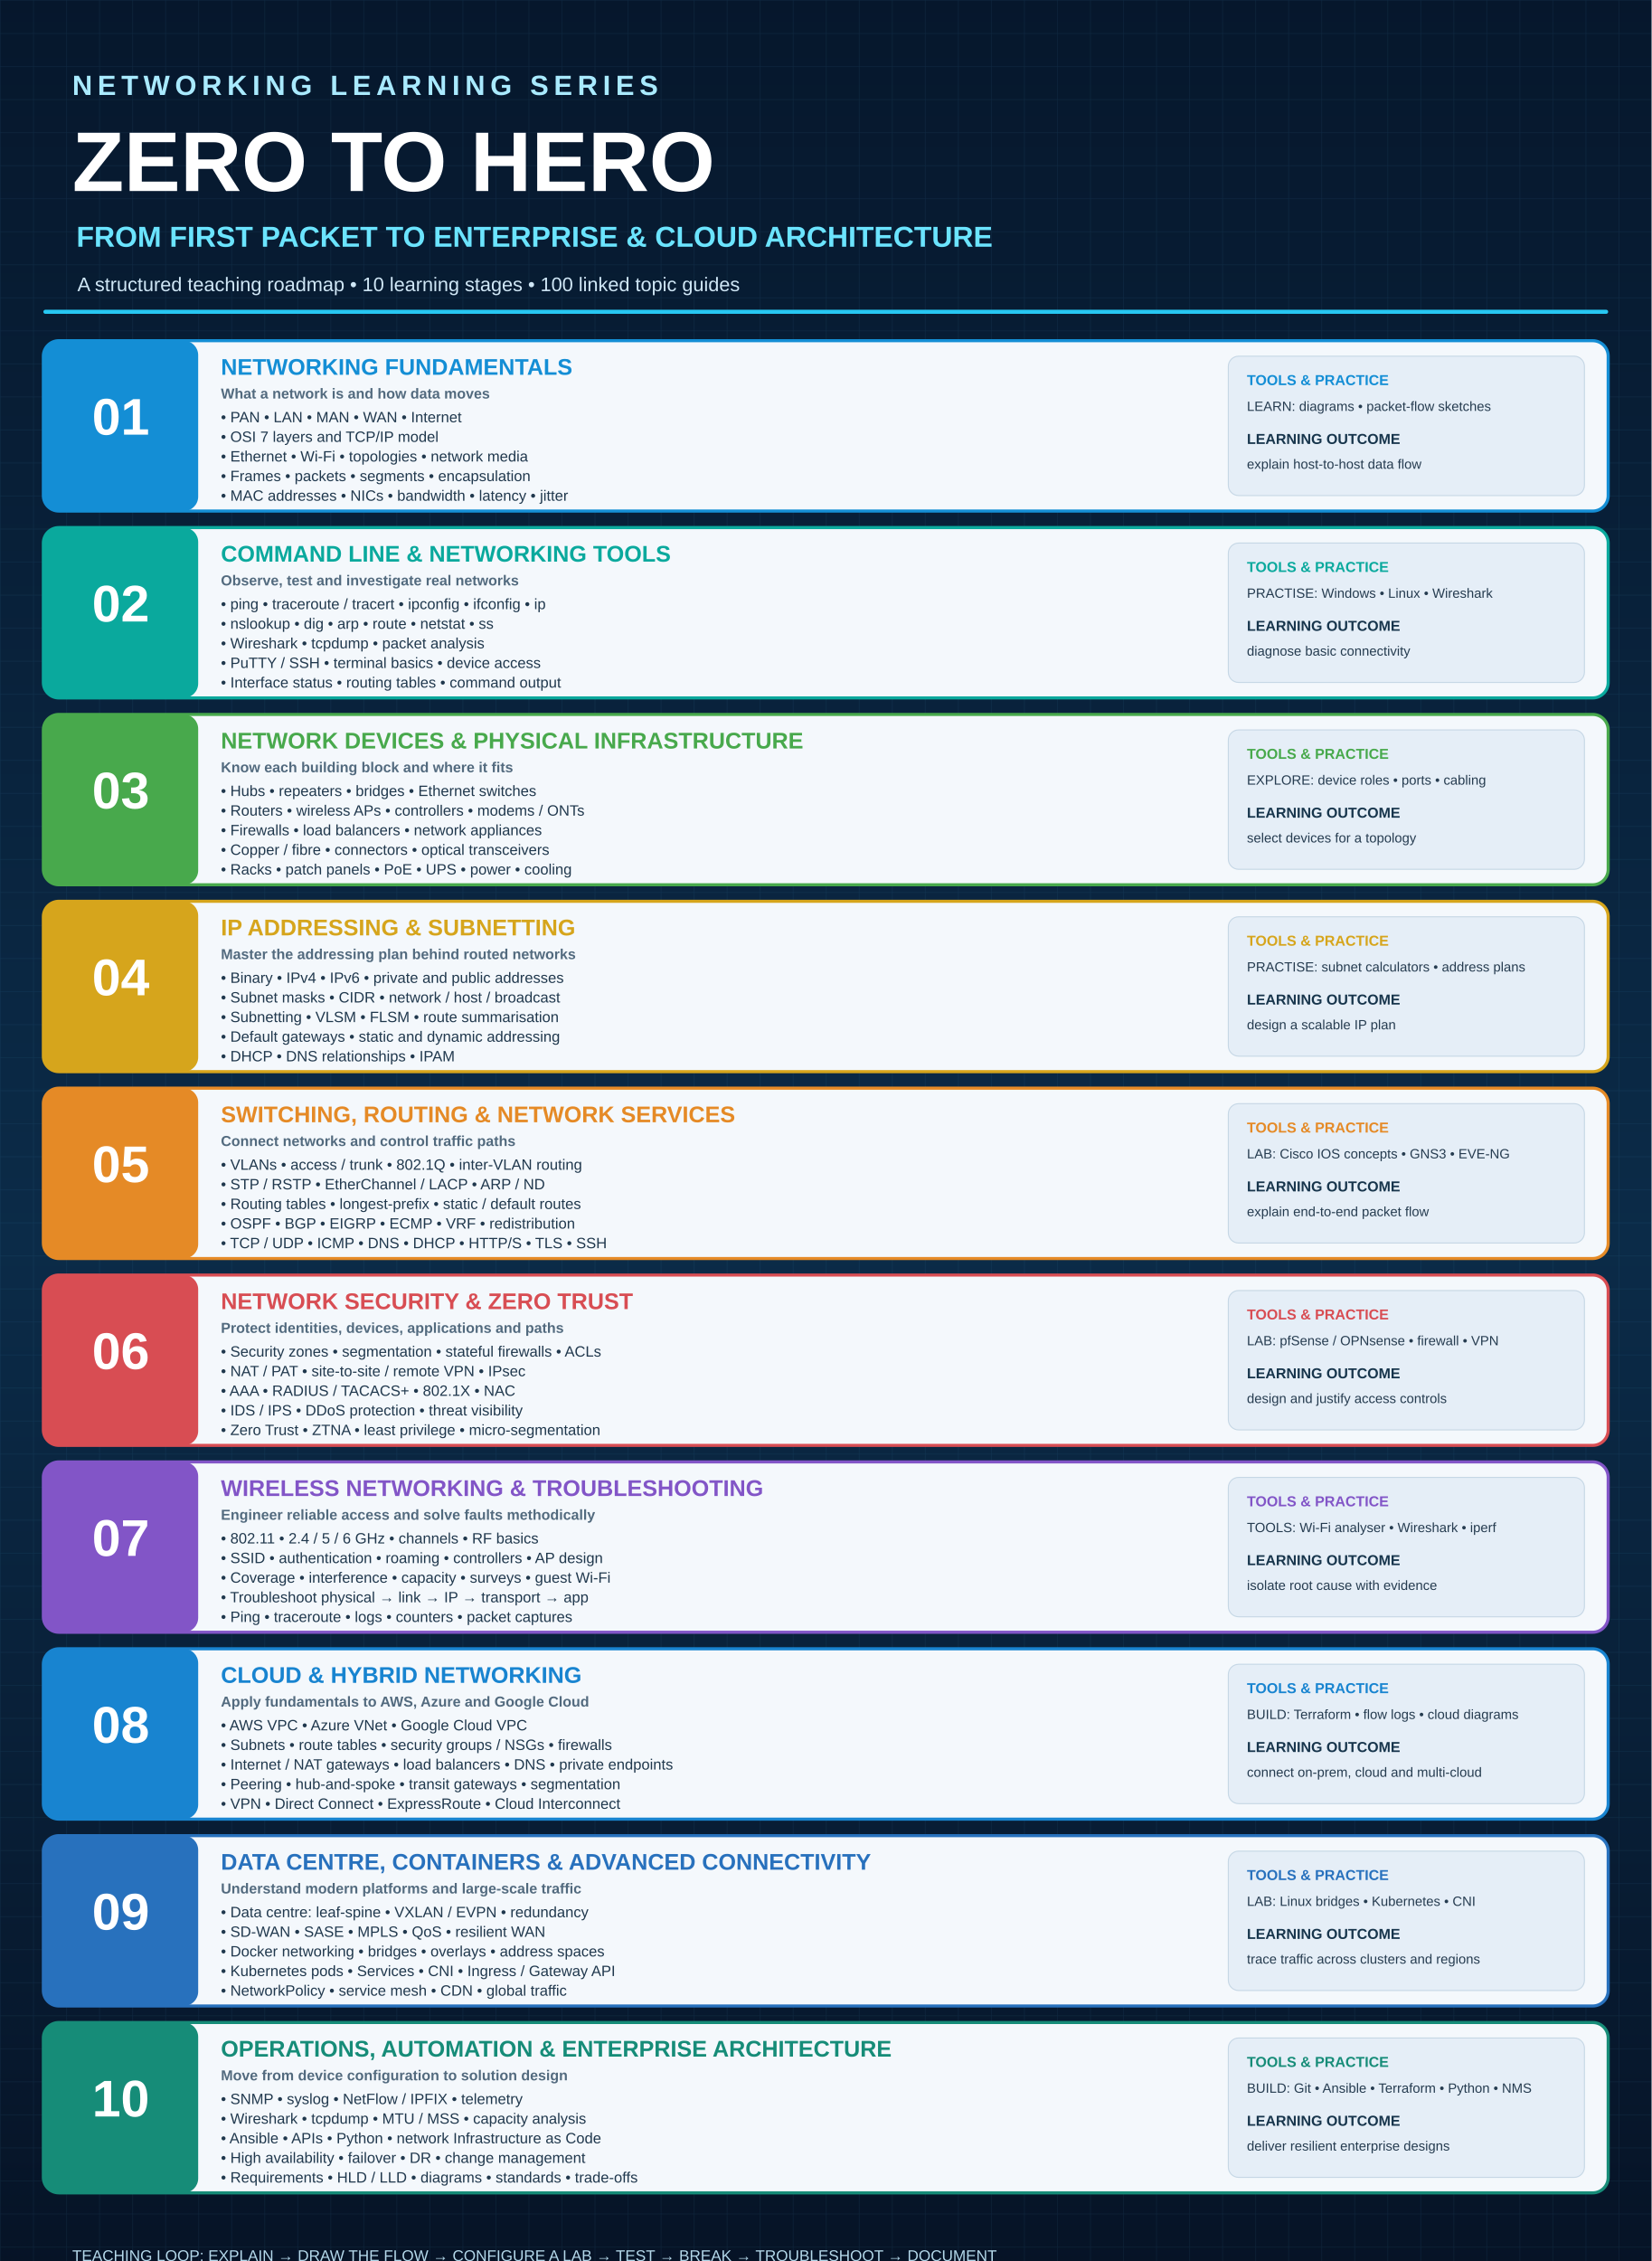
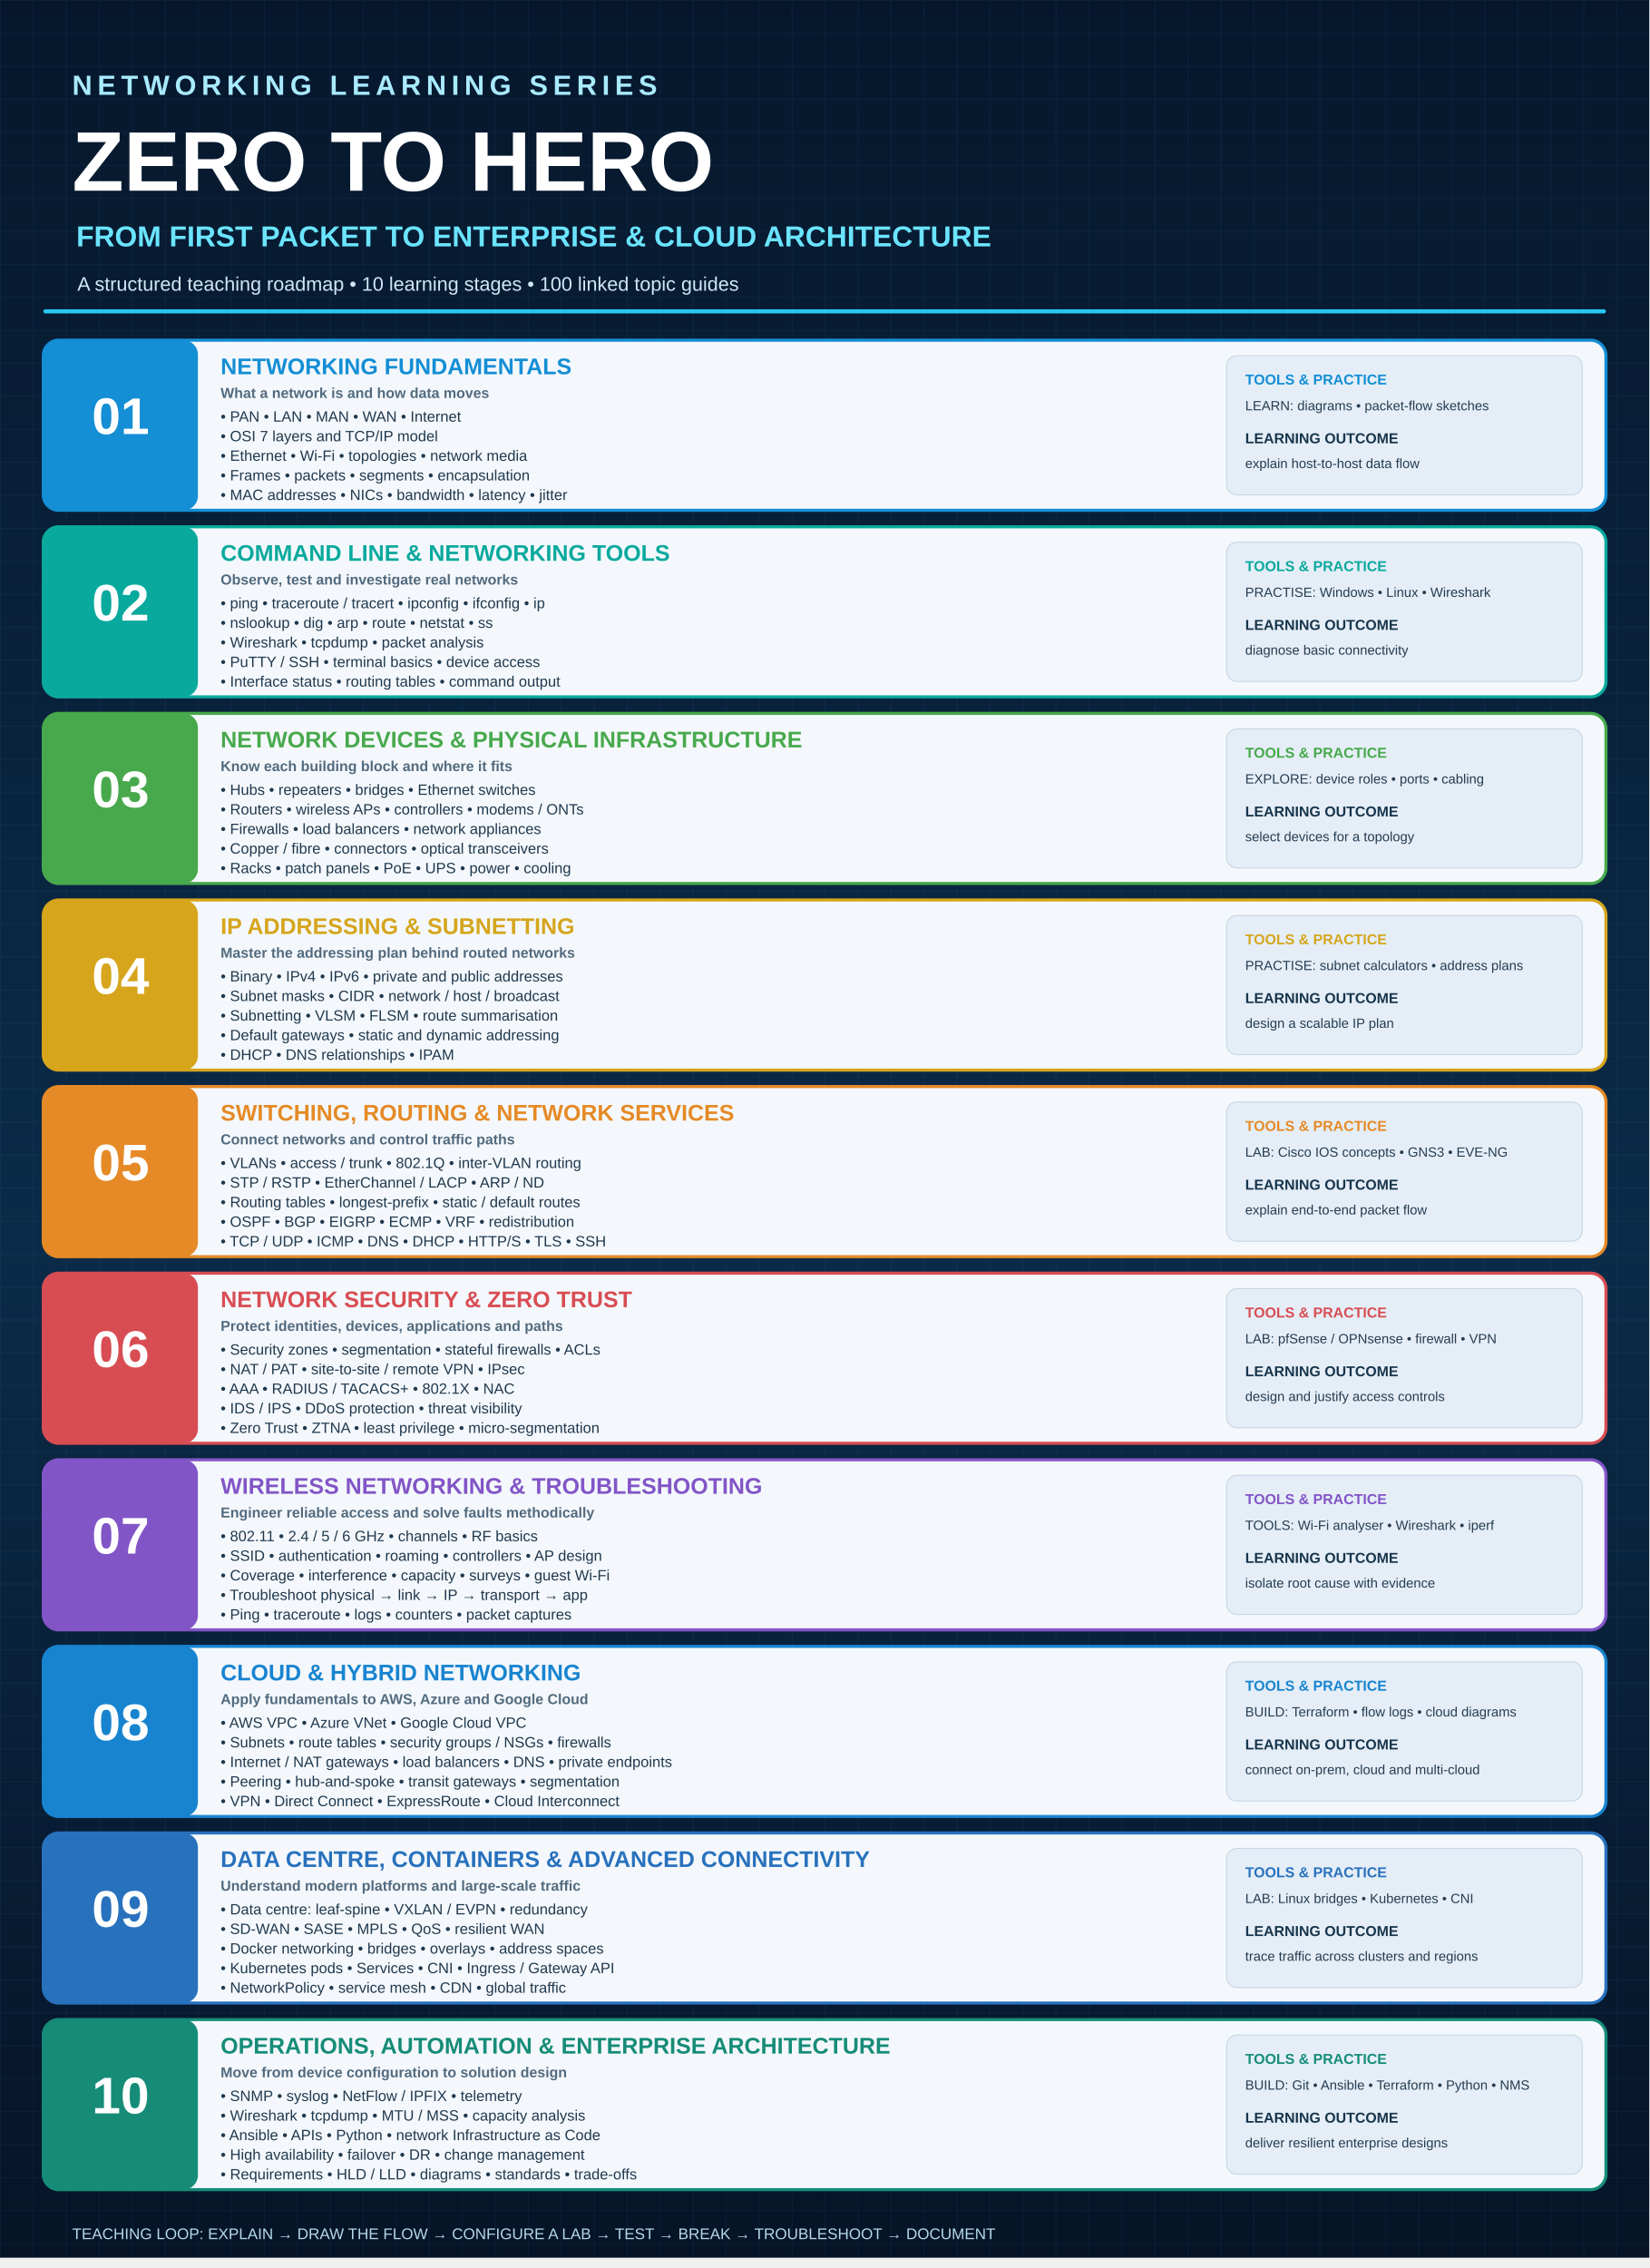
- <svg xmlns="http://www.w3.org/2000/svg" width="1600" height="2190" viewBox="0 0 1600 2190" role="img" aria-labelledby="title desc">
+ <svg xmlns="http://www.w3.org/2000/svg" width="1600" height="2200" viewBox="0 0 1600 2200" role="img" aria-labelledby="title desc">
  <defs>
    <linearGradient id="bg" x2="0" y2="1">
      <stop stop-color="#06172c" />
      <stop offset=".55" stop-color="#0b2b48" />
      <stop offset="1" stop-color="#061326" />
    </linearGradient>
    <pattern id="grid" width="32" height="32" patternUnits="userSpaceOnUse">
      <path d="M32 0H0V32" fill="none" stroke="#4ca6d0" stroke-opacity=".12" />
    </pattern>
  </defs>
  <rect width="1600" height="2190" fill="url(#bg)" />
  <rect width="1600" height="2190" fill="url(#grid)" />
  <g font-family="Arial,Helvetica,sans-serif">
    <text x="70" y="92" font-size="27" font-weight="700" fill="#a9eaff" letter-spacing="5">NETWORKING LEARNING SERIES</text>
    <text x="70" y="185" font-size="82" font-weight="900" fill="#fff">ZERO TO HERO</text>
    <text x="74" y="239" font-size="28" font-weight="700" fill="#6be4ff">FROM FIRST PACKET TO ENTERPRISE &amp; CLOUD ARCHITECTURE</text>
    <text x="75" y="282" font-size="19" fill="#d0e7f6">A structured teaching roadmap • 10 learning stages • 100 linked topic guides</text>
    <rect x="42" y="300" width="1516" height="4" rx="2" fill="#27c7f2" />
    <g>
      <rect x="42" y="330" width="1516" height="165" rx="15" fill="#f4f8fc" stroke="#148ed5" stroke-width="3" />
      <rect x="42" y="330" width="150" height="165" rx="14" fill="#148ed5" />
      <text x="117" y="421" text-anchor="middle" font-size="50" font-weight="900" fill="#fff">01</text>
      <text x="214" y="363" font-size="22" font-weight="900" fill="#148ed5">NETWORKING FUNDAMENTALS</text>
      <text x="214" y="386" font-size="14" font-weight="700" fill="#526a7e">What a network is and how data moves</text>
      <text x="214" y="409" font-size="14.5" fill="#20384d">• PAN • LAN • MAN • WAN • Internet</text>
      <text x="214" y="428" font-size="14.5" fill="#20384d">• OSI 7 layers and TCP/IP model</text>
      <text x="214" y="447" font-size="14.5" fill="#20384d">• Ethernet • Wi-Fi • topologies • network media</text>
      <text x="214" y="466" font-size="14.5" fill="#20384d">• Frames • packets • segments • encapsulation</text>
      <text x="214" y="485" font-size="14.5" fill="#20384d">• MAC addresses • NICs • bandwidth • latency • jitter</text>
      <rect x="1190" y="345" width="345" height="135" rx="10" fill="#e5eef7" stroke="#c6d7e5" />
      <text x="1208" y="373" font-size="14" font-weight="900" fill="#148ed5">TOOLS &amp; PRACTICE</text>
      <text x="1208" y="398" font-size="13" fill="#263c50">LEARN: diagrams • packet-flow sketches</text>
      <text x="1208" y="430" font-size="14" font-weight="900" fill="#17354c">LEARNING OUTCOME</text>
      <text x="1208" y="454" font-size="13" fill="#263c50">explain host-to-host data flow</text>
    </g>
    <g>
      <rect x="42" y="511" width="1516" height="165" rx="15" fill="#f4f8fc" stroke="#0aa99d" stroke-width="3" />
      <rect x="42" y="511" width="150" height="165" rx="14" fill="#0aa99d" />
      <text x="117" y="602" text-anchor="middle" font-size="50" font-weight="900" fill="#fff">02</text>
      <text x="214" y="544" font-size="22" font-weight="900" fill="#0aa99d">COMMAND LINE &amp; NETWORKING TOOLS</text>
      <text x="214" y="567" font-size="14" font-weight="700" fill="#526a7e">Observe, test and investigate real networks</text>
      <text x="214" y="590" font-size="14.5" fill="#20384d">• ping • traceroute / tracert • ipconfig • ifconfig • ip</text>
      <text x="214" y="609" font-size="14.5" fill="#20384d">• nslookup • dig • arp • route • netstat • ss</text>
      <text x="214" y="628" font-size="14.5" fill="#20384d">• Wireshark • tcpdump • packet analysis</text>
      <text x="214" y="647" font-size="14.5" fill="#20384d">• PuTTY / SSH • terminal basics • device access</text>
      <text x="214" y="666" font-size="14.5" fill="#20384d">• Interface status • routing tables • command output</text>
      <rect x="1190" y="526" width="345" height="135" rx="10" fill="#e5eef7" stroke="#c6d7e5" />
      <text x="1208" y="554" font-size="14" font-weight="900" fill="#0aa99d">TOOLS &amp; PRACTICE</text>
      <text x="1208" y="579" font-size="13" fill="#263c50">PRACTISE: Windows • Linux • Wireshark</text>
      <text x="1208" y="611" font-size="14" font-weight="900" fill="#17354c">LEARNING OUTCOME</text>
      <text x="1208" y="635" font-size="13" fill="#263c50">diagnose basic connectivity</text>
    </g>
    <g>
      <rect x="42" y="692" width="1516" height="165" rx="15" fill="#f4f8fc" stroke="#48a94c" stroke-width="3" />
      <rect x="42" y="692" width="150" height="165" rx="14" fill="#48a94c" />
      <text x="117" y="783" text-anchor="middle" font-size="50" font-weight="900" fill="#fff">03</text>
      <text x="214" y="725" font-size="22" font-weight="900" fill="#48a94c">NETWORK DEVICES &amp; PHYSICAL INFRASTRUCTURE</text>
      <text x="214" y="748" font-size="14" font-weight="700" fill="#526a7e">Know each building block and where it fits</text>
      <text x="214" y="771" font-size="14.5" fill="#20384d">• Hubs • repeaters • bridges • Ethernet switches</text>
      <text x="214" y="790" font-size="14.5" fill="#20384d">• Routers • wireless APs • controllers • modems / ONTs</text>
      <text x="214" y="809" font-size="14.5" fill="#20384d">• Firewalls • load balancers • network appliances</text>
      <text x="214" y="828" font-size="14.5" fill="#20384d">• Copper / fibre • connectors • optical transceivers</text>
      <text x="214" y="847" font-size="14.5" fill="#20384d">• Racks • patch panels • PoE • UPS • power • cooling</text>
      <rect x="1190" y="707" width="345" height="135" rx="10" fill="#e5eef7" stroke="#c6d7e5" />
      <text x="1208" y="735" font-size="14" font-weight="900" fill="#48a94c">TOOLS &amp; PRACTICE</text>
      <text x="1208" y="760" font-size="13" fill="#263c50">EXPLORE: device roles • ports • cabling</text>
      <text x="1208" y="792" font-size="14" font-weight="900" fill="#17354c">LEARNING OUTCOME</text>
      <text x="1208" y="816" font-size="13" fill="#263c50">select devices for a topology</text>
    </g>
    <g>
      <rect x="42" y="873" width="1516" height="165" rx="15" fill="#f4f8fc" stroke="#d6a51c" stroke-width="3" />
      <rect x="42" y="873" width="150" height="165" rx="14" fill="#d6a51c" />
      <text x="117" y="964" text-anchor="middle" font-size="50" font-weight="900" fill="#fff">04</text>
      <text x="214" y="906" font-size="22" font-weight="900" fill="#d6a51c">IP ADDRESSING &amp; SUBNETTING</text>
      <text x="214" y="929" font-size="14" font-weight="700" fill="#526a7e">Master the addressing plan behind routed networks</text>
      <text x="214" y="952" font-size="14.5" fill="#20384d">• Binary • IPv4 • IPv6 • private and public addresses</text>
      <text x="214" y="971" font-size="14.5" fill="#20384d">• Subnet masks • CIDR • network / host / broadcast</text>
      <text x="214" y="990" font-size="14.5" fill="#20384d">• Subnetting • VLSM • FLSM • route summarisation</text>
      <text x="214" y="1009" font-size="14.5" fill="#20384d">• Default gateways • static and dynamic addressing</text>
      <text x="214" y="1028" font-size="14.5" fill="#20384d">• DHCP • DNS relationships • IPAM</text>
      <rect x="1190" y="888" width="345" height="135" rx="10" fill="#e5eef7" stroke="#c6d7e5" />
      <text x="1208" y="916" font-size="14" font-weight="900" fill="#d6a51c">TOOLS &amp; PRACTICE</text>
      <text x="1208" y="941" font-size="13" fill="#263c50">PRACTISE: subnet calculators • address plans</text>
      <text x="1208" y="973" font-size="14" font-weight="900" fill="#17354c">LEARNING OUTCOME</text>
      <text x="1208" y="997" font-size="13" fill="#263c50">design a scalable IP plan</text>
    </g>
    <g>
      <rect x="42" y="1054" width="1516" height="165" rx="15" fill="#f4f8fc" stroke="#e58a26" stroke-width="3" />
      <rect x="42" y="1054" width="150" height="165" rx="14" fill="#e58a26" />
      <text x="117" y="1145" text-anchor="middle" font-size="50" font-weight="900" fill="#fff">05</text>
      <text x="214" y="1087" font-size="22" font-weight="900" fill="#e58a26">SWITCHING, ROUTING &amp; NETWORK SERVICES</text>
      <text x="214" y="1110" font-size="14" font-weight="700" fill="#526a7e">Connect networks and control traffic paths</text>
      <text x="214" y="1133" font-size="14.5" fill="#20384d">• VLANs • access / trunk • 802.1Q • inter-VLAN routing</text>
      <text x="214" y="1152" font-size="14.5" fill="#20384d">• STP / RSTP • EtherChannel / LACP • ARP / ND</text>
      <text x="214" y="1171" font-size="14.5" fill="#20384d">• Routing tables • longest-prefix • static / default routes</text>
      <text x="214" y="1190" font-size="14.5" fill="#20384d">• OSPF • BGP • EIGRP • ECMP • VRF • redistribution</text>
      <text x="214" y="1209" font-size="14.5" fill="#20384d">• TCP / UDP • ICMP • DNS • DHCP • HTTP/S • TLS • SSH</text>
      <rect x="1190" y="1069" width="345" height="135" rx="10" fill="#e5eef7" stroke="#c6d7e5" />
      <text x="1208" y="1097" font-size="14" font-weight="900" fill="#e58a26">TOOLS &amp; PRACTICE</text>
      <text x="1208" y="1122" font-size="13" fill="#263c50">LAB: Cisco IOS concepts • GNS3 • EVE-NG</text>
      <text x="1208" y="1154" font-size="14" font-weight="900" fill="#17354c">LEARNING OUTCOME</text>
      <text x="1208" y="1178" font-size="13" fill="#263c50">explain end-to-end packet flow</text>
    </g>
    <g>
      <rect x="42" y="1235" width="1516" height="165" rx="15" fill="#f4f8fc" stroke="#d84d53" stroke-width="3" />
      <rect x="42" y="1235" width="150" height="165" rx="14" fill="#d84d53" />
      <text x="117" y="1326" text-anchor="middle" font-size="50" font-weight="900" fill="#fff">06</text>
      <text x="214" y="1268" font-size="22" font-weight="900" fill="#d84d53">NETWORK SECURITY &amp; ZERO TRUST</text>
      <text x="214" y="1291" font-size="14" font-weight="700" fill="#526a7e">Protect identities, devices, applications and paths</text>
      <text x="214" y="1314" font-size="14.5" fill="#20384d">• Security zones • segmentation • stateful firewalls • ACLs</text>
      <text x="214" y="1333" font-size="14.5" fill="#20384d">• NAT / PAT • site-to-site / remote VPN • IPsec</text>
      <text x="214" y="1352" font-size="14.5" fill="#20384d">• AAA • RADIUS / TACACS+ • 802.1X • NAC</text>
      <text x="214" y="1371" font-size="14.5" fill="#20384d">• IDS / IPS • DDoS protection • threat visibility</text>
      <text x="214" y="1390" font-size="14.5" fill="#20384d">• Zero Trust • ZTNA • least privilege • micro-segmentation</text>
      <rect x="1190" y="1250" width="345" height="135" rx="10" fill="#e5eef7" stroke="#c6d7e5" />
      <text x="1208" y="1278" font-size="14" font-weight="900" fill="#d84d53">TOOLS &amp; PRACTICE</text>
      <text x="1208" y="1303" font-size="13" fill="#263c50">LAB: pfSense / OPNsense • firewall • VPN</text>
      <text x="1208" y="1335" font-size="14" font-weight="900" fill="#17354c">LEARNING OUTCOME</text>
      <text x="1208" y="1359" font-size="13" fill="#263c50">design and justify access controls</text>
    </g>
    <g>
      <rect x="42" y="1416" width="1516" height="165" rx="15" fill="#f4f8fc" stroke="#8255c7" stroke-width="3" />
      <rect x="42" y="1416" width="150" height="165" rx="14" fill="#8255c7" />
      <text x="117" y="1507" text-anchor="middle" font-size="50" font-weight="900" fill="#fff">07</text>
      <text x="214" y="1449" font-size="22" font-weight="900" fill="#8255c7">WIRELESS NETWORKING &amp; TROUBLESHOOTING</text>
      <text x="214" y="1472" font-size="14" font-weight="700" fill="#526a7e">Engineer reliable access and solve faults methodically</text>
      <text x="214" y="1495" font-size="14.5" fill="#20384d">• 802.11 • 2.4 / 5 / 6 GHz • channels • RF basics</text>
      <text x="214" y="1514" font-size="14.5" fill="#20384d">• SSID • authentication • roaming • controllers • AP design</text>
      <text x="214" y="1533" font-size="14.5" fill="#20384d">• Coverage • interference • capacity • surveys • guest Wi-Fi</text>
      <text x="214" y="1552" font-size="14.5" fill="#20384d">• Troubleshoot physical → link → IP → transport → app</text>
      <text x="214" y="1571" font-size="14.5" fill="#20384d">• Ping • traceroute • logs • counters • packet captures</text>
      <rect x="1190" y="1431" width="345" height="135" rx="10" fill="#e5eef7" stroke="#c6d7e5" />
      <text x="1208" y="1459" font-size="14" font-weight="900" fill="#8255c7">TOOLS &amp; PRACTICE</text>
      <text x="1208" y="1484" font-size="13" fill="#263c50">TOOLS: Wi-Fi analyser • Wireshark • iperf</text>
      <text x="1208" y="1516" font-size="14" font-weight="900" fill="#17354c">LEARNING OUTCOME</text>
      <text x="1208" y="1540" font-size="13" fill="#263c50">isolate root cause with evidence</text>
    </g>
    <g>
      <rect x="42" y="1597" width="1516" height="165" rx="15" fill="#f4f8fc" stroke="#1884d0" stroke-width="3" />
      <rect x="42" y="1597" width="150" height="165" rx="14" fill="#1884d0" />
      <text x="117" y="1688" text-anchor="middle" font-size="50" font-weight="900" fill="#fff">08</text>
      <text x="214" y="1630" font-size="22" font-weight="900" fill="#1884d0">CLOUD &amp; HYBRID NETWORKING</text>
      <text x="214" y="1653" font-size="14" font-weight="700" fill="#526a7e">Apply fundamentals to AWS, Azure and Google Cloud</text>
      <text x="214" y="1676" font-size="14.5" fill="#20384d">• AWS VPC • Azure VNet • Google Cloud VPC</text>
      <text x="214" y="1695" font-size="14.5" fill="#20384d">• Subnets • route tables • security groups / NSGs • firewalls</text>
      <text x="214" y="1714" font-size="14.5" fill="#20384d">• Internet / NAT gateways • load balancers • DNS • private endpoints</text>
      <text x="214" y="1733" font-size="14.5" fill="#20384d">• Peering • hub-and-spoke • transit gateways • segmentation</text>
      <text x="214" y="1752" font-size="14.5" fill="#20384d">• VPN • Direct Connect • ExpressRoute • Cloud Interconnect</text>
      <rect x="1190" y="1612" width="345" height="135" rx="10" fill="#e5eef7" stroke="#c6d7e5" />
      <text x="1208" y="1640" font-size="14" font-weight="900" fill="#1884d0">TOOLS &amp; PRACTICE</text>
      <text x="1208" y="1665" font-size="13" fill="#263c50">BUILD: Terraform • flow logs • cloud diagrams</text>
      <text x="1208" y="1697" font-size="14" font-weight="900" fill="#17354c">LEARNING OUTCOME</text>
      <text x="1208" y="1721" font-size="13" fill="#263c50">connect on-prem, cloud and multi-cloud</text>
    </g>
    <g>
      <rect x="42" y="1778" width="1516" height="165" rx="15" fill="#f4f8fc" stroke="#2871bd" stroke-width="3" />
      <rect x="42" y="1778" width="150" height="165" rx="14" fill="#2871bd" />
      <text x="117" y="1869" text-anchor="middle" font-size="50" font-weight="900" fill="#fff">09</text>
      <text x="214" y="1811" font-size="22" font-weight="900" fill="#2871bd">DATA CENTRE, CONTAINERS &amp; ADVANCED CONNECTIVITY</text>
      <text x="214" y="1834" font-size="14" font-weight="700" fill="#526a7e">Understand modern platforms and large-scale traffic</text>
      <text x="214" y="1857" font-size="14.5" fill="#20384d">• Data centre: leaf-spine • VXLAN / EVPN • redundancy</text>
      <text x="214" y="1876" font-size="14.5" fill="#20384d">• SD-WAN • SASE • MPLS • QoS • resilient WAN</text>
      <text x="214" y="1895" font-size="14.5" fill="#20384d">• Docker networking • bridges • overlays • address spaces</text>
      <text x="214" y="1914" font-size="14.5" fill="#20384d">• Kubernetes pods • Services • CNI • Ingress / Gateway API</text>
      <text x="214" y="1933" font-size="14.5" fill="#20384d">• NetworkPolicy • service mesh • CDN • global traffic</text>
      <rect x="1190" y="1793" width="345" height="135" rx="10" fill="#e5eef7" stroke="#c6d7e5" />
      <text x="1208" y="1821" font-size="14" font-weight="900" fill="#2871bd">TOOLS &amp; PRACTICE</text>
      <text x="1208" y="1846" font-size="13" fill="#263c50">LAB: Linux bridges • Kubernetes • CNI</text>
      <text x="1208" y="1878" font-size="14" font-weight="900" fill="#17354c">LEARNING OUTCOME</text>
      <text x="1208" y="1902" font-size="13" fill="#263c50">trace traffic across clusters and regions</text>
    </g>
    <g>
      <rect x="42" y="1959" width="1516" height="165" rx="15" fill="#f4f8fc" stroke="#168c78" stroke-width="3" />
      <rect x="42" y="1959" width="150" height="165" rx="14" fill="#168c78" />
      <text x="117" y="2050" text-anchor="middle" font-size="50" font-weight="900" fill="#fff">10</text>
      <text x="214" y="1992" font-size="22" font-weight="900" fill="#168c78">OPERATIONS, AUTOMATION &amp; ENTERPRISE ARCHITECTURE</text>
      <text x="214" y="2015" font-size="14" font-weight="700" fill="#526a7e">Move from device configuration to solution design</text>
      <text x="214" y="2038" font-size="14.5" fill="#20384d">• SNMP • syslog • NetFlow / IPFIX • telemetry</text>
      <text x="214" y="2057" font-size="14.5" fill="#20384d">• Wireshark • tcpdump • MTU / MSS • capacity analysis</text>
      <text x="214" y="2076" font-size="14.5" fill="#20384d">• Ansible • APIs • Python • network Infrastructure as Code</text>
      <text x="214" y="2095" font-size="14.5" fill="#20384d">• High availability • failover • DR • change management</text>
      <text x="214" y="2114" font-size="14.5" fill="#20384d">• Requirements • HLD / LLD • diagrams • standards • trade-offs</text>
      <rect x="1190" y="1974" width="345" height="135" rx="10" fill="#e5eef7" stroke="#c6d7e5" />
      <text x="1208" y="2002" font-size="14" font-weight="900" fill="#168c78">TOOLS &amp; PRACTICE</text>
      <text x="1208" y="2027" font-size="13" fill="#263c50">BUILD: Git • Ansible • Terraform • Python • NMS</text>
      <text x="1208" y="2059" font-size="14" font-weight="900" fill="#17354c">LEARNING OUTCOME</text>
      <text x="1208" y="2083" font-size="13" fill="#263c50">deliver resilient enterprise designs</text>
    </g>
-     <text x="70" y="2190" font-size="15" fill="#b5d9eb">TEACHING LOOP: EXPLAIN → DRAW THE FLOW → CONFIGURE A LAB → TEST → BREAK → TROUBLESHOOT → DOCUMENT</text>
+     <text x="70" y="2172" font-size="15" fill="#b5d9eb">TEACHING LOOP: EXPLAIN → DRAW THE FLOW → CONFIGURE A LAB → TEST → BREAK → TROUBLESHOOT → DOCUMENT</text>
  </g>
</svg>
